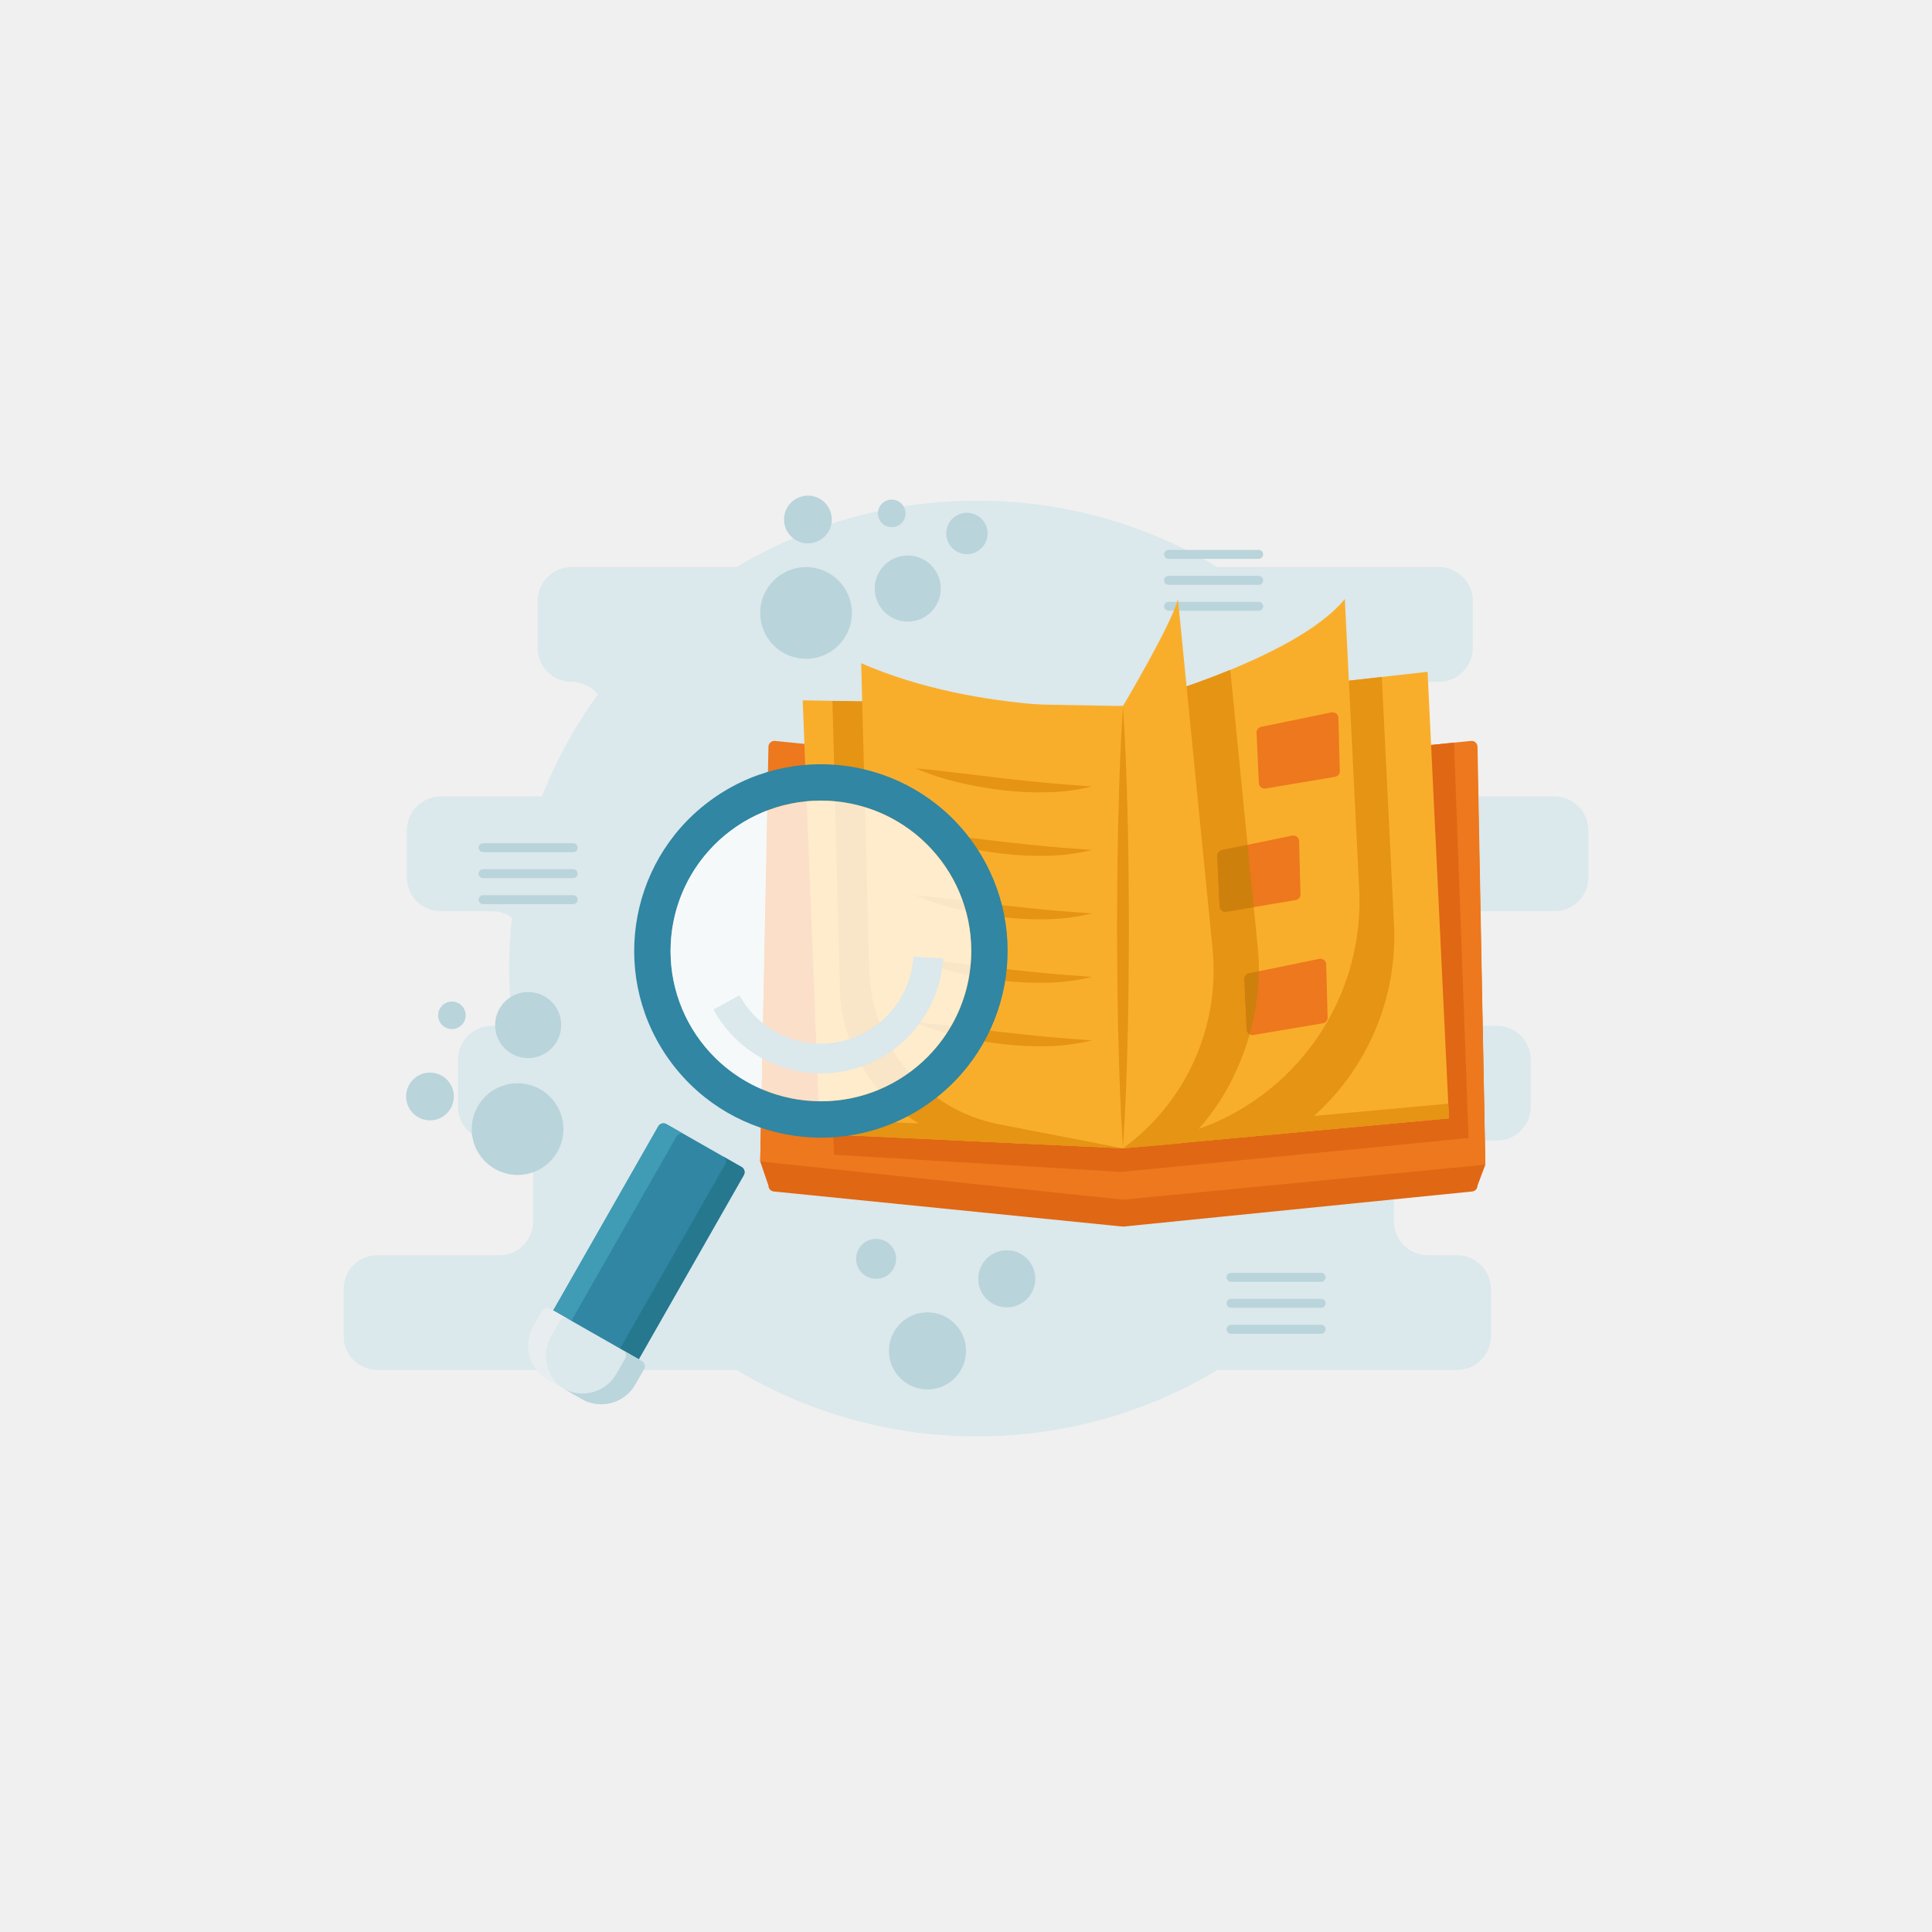
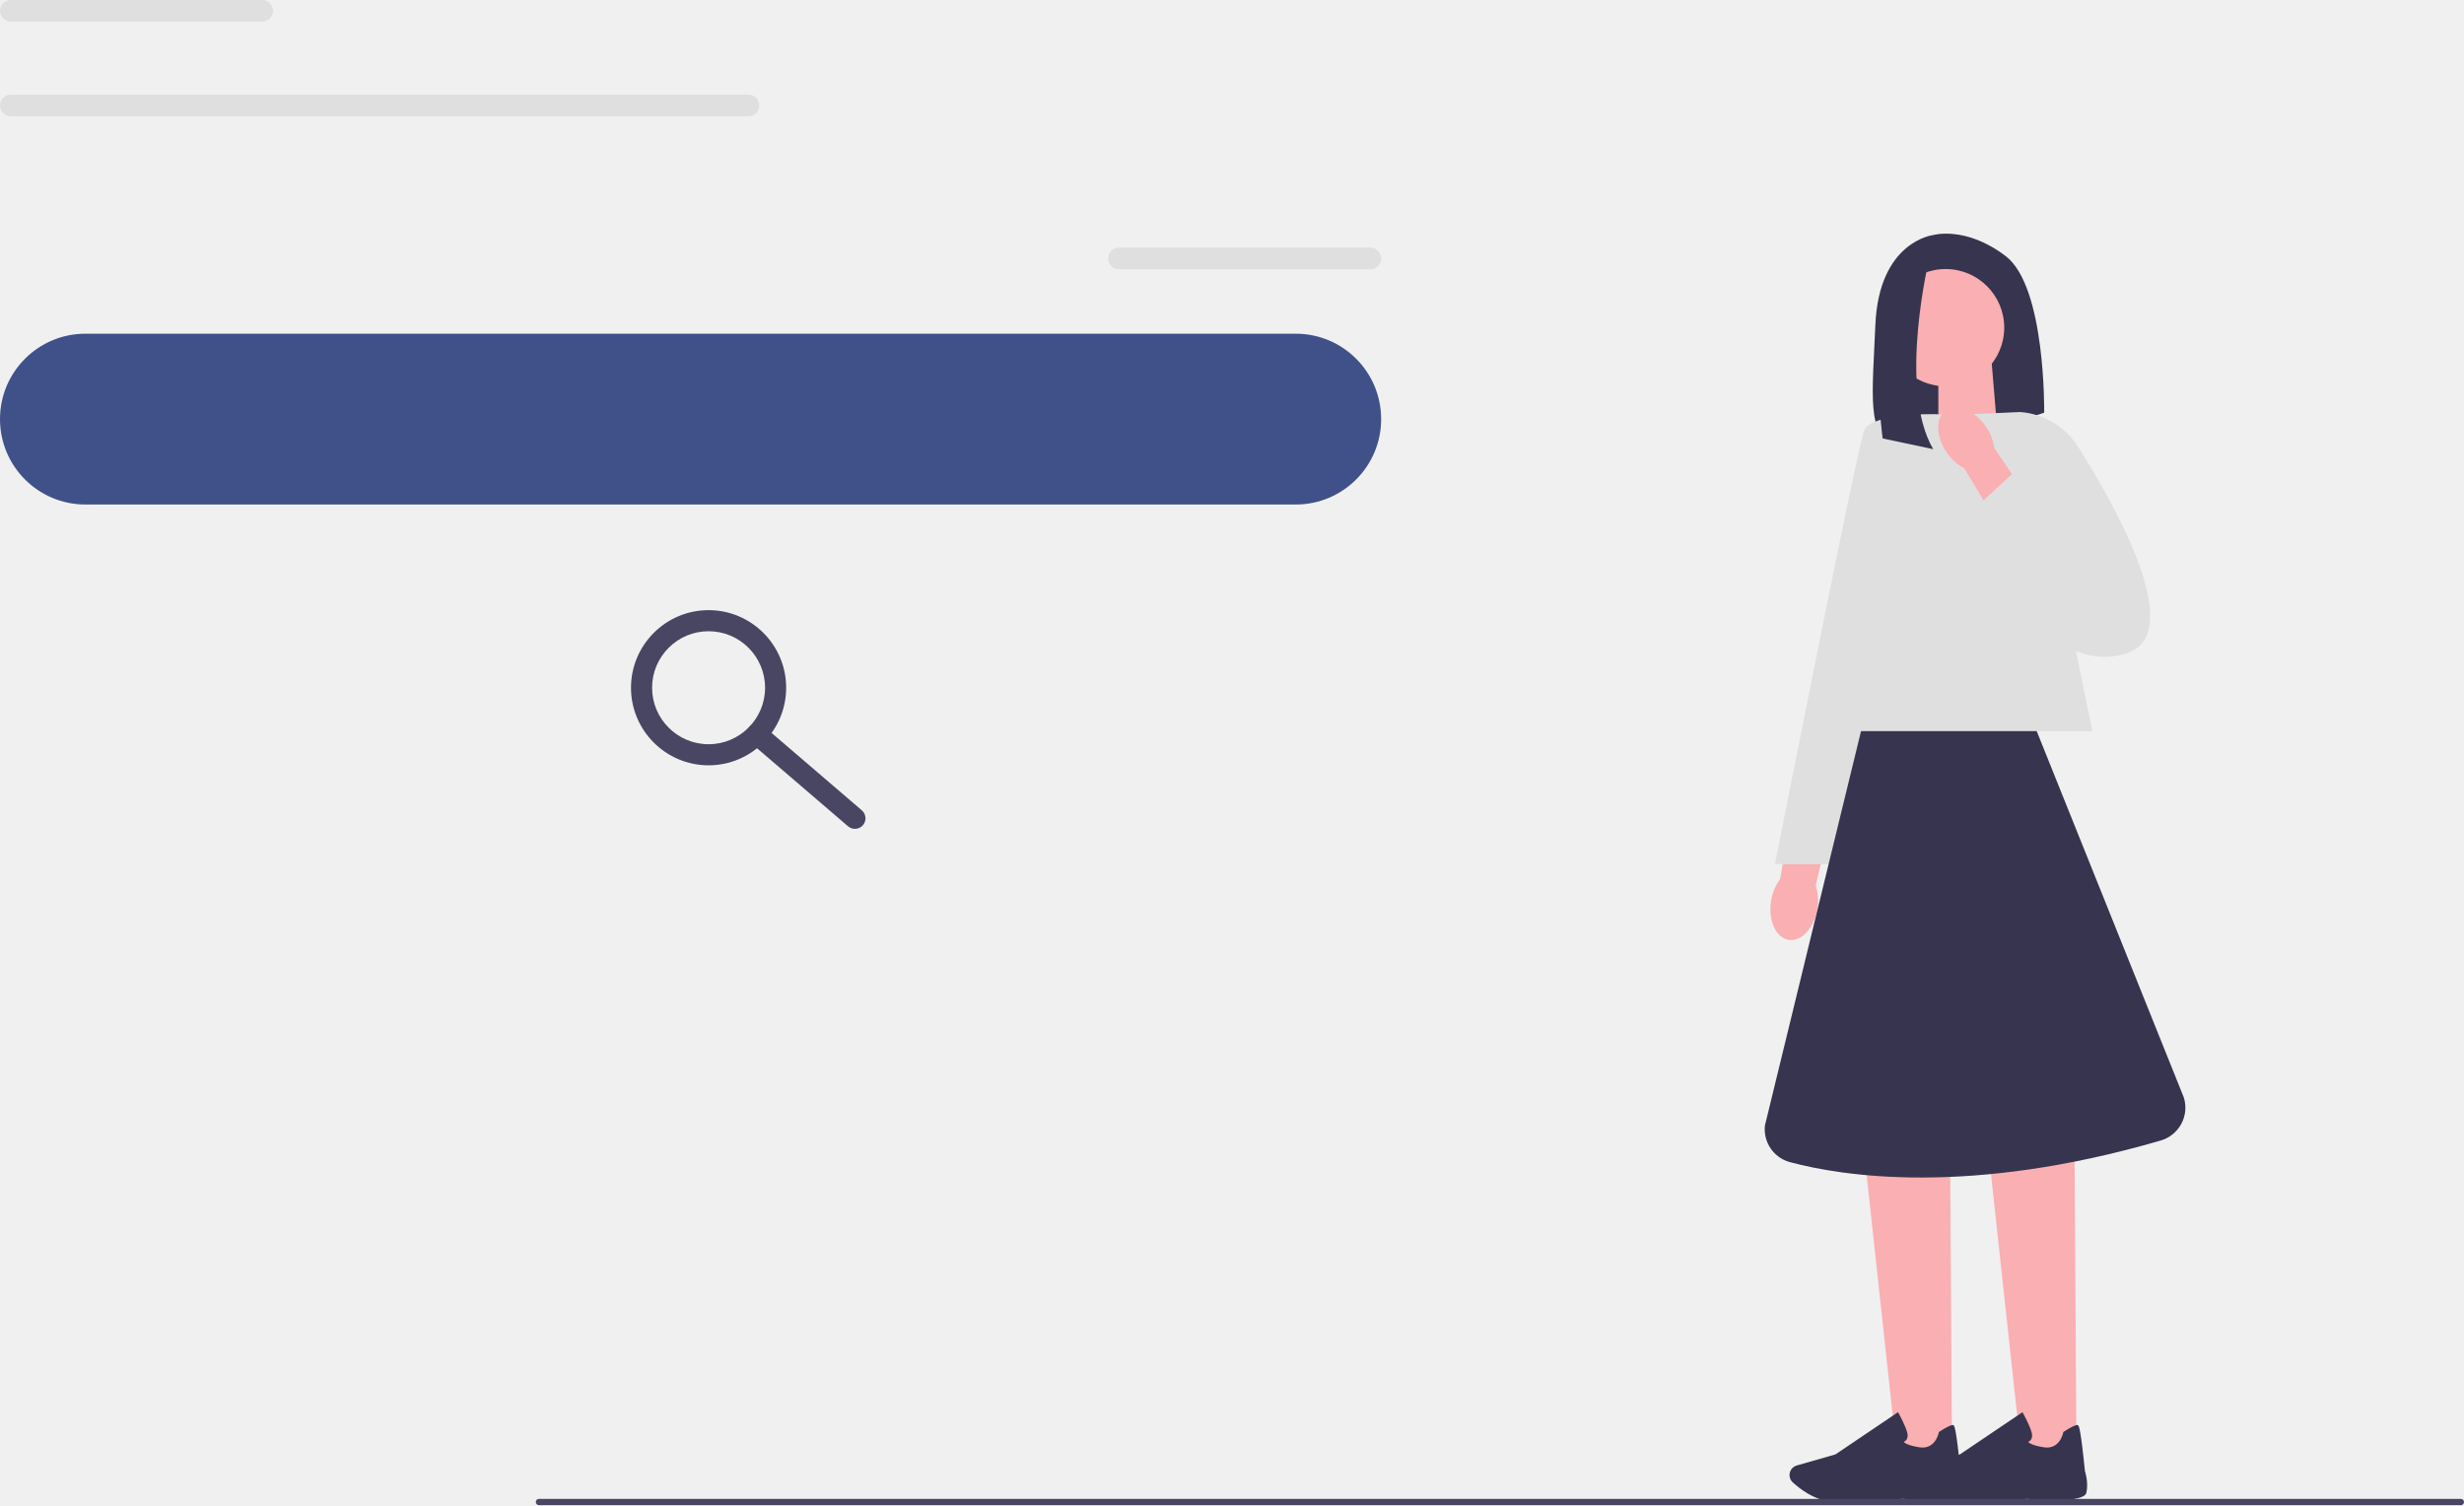
- <svg xmlns="http://www.w3.org/2000/svg" data-name="Layer 1" viewBox="0 0 650 512" width="550" height="550">
-   <circle cx="328.735" cy="256.85" r="157.404" fill="#dbe8ec" class="colordbe8ec svgShape" />
-   <path fill="#dbe8ec" d="M534.388,226.177V210.349a11.38,11.38,0,0,0-11.38-11.38H482.841a11.38,11.38,0,0,1-11.38-11.38V171.762a11.38,11.38,0,0,1,11.38-11.38h1.268a11.38,11.38,0,0,0,11.38-11.38V133.176a11.38,11.38,0,0,0-11.38-11.38H192.275a11.38,11.38,0,0,0-11.38,11.38v15.827a11.38,11.38,0,0,0,11.38,11.38h0a11.38,11.38,0,0,1,11.38,11.38v15.827a11.38,11.38,0,0,1-11.38,11.38H148.269A11.38,11.38,0,0,0,136.889,210.349v15.827a11.38,11.38,0,0,0,11.38,11.38h17.268a11.38,11.38,0,0,1,11.38,11.38V264.763a11.38,11.38,0,0,1-11.38,11.38h-.042A11.38,11.38,0,0,0,154.115,287.523v15.827a11.38,11.38,0,0,0,11.38,11.38h2.498a11.38,11.38,0,0,1,11.38,11.38V341.937a11.38,11.38,0,0,1-11.38,11.38H126.992a11.38,11.38,0,0,0-11.38,11.38v15.827a11.38,11.38,0,0,0,11.38,11.38H490.219a11.38,11.38,0,0,0,11.38-11.38V364.697a11.38,11.38,0,0,0-11.38-11.38H480.352A11.38,11.38,0,0,1,468.972,341.937V326.11A11.38,11.38,0,0,1,480.352,314.73h23.265a11.38,11.38,0,0,0,11.38-11.38V287.523A11.38,11.38,0,0,0,503.617,276.143h-7.058a11.38,11.38,0,0,1-11.38-11.38V248.936a11.38,11.38,0,0,1,11.38-11.38h26.448A11.38,11.38,0,0,0,534.388,226.177Z" class="colordbe8ec svgShape" />
-   <line x1="393.152" x2="423.473" y1="117.511" y2="117.511" fill="none" stroke="#b9d4db" stroke-linecap="round" stroke-miterlimit="10" stroke-width="3" class="colorStrokeb9d4db svgStroke" />
-   <line x1="393.152" x2="423.473" y1="126.25" y2="126.25" fill="none" stroke="#b9d4db" stroke-linecap="round" stroke-miterlimit="10" stroke-width="3" class="colorStrokeb9d4db svgStroke" />
-   <line x1="393.152" x2="423.473" y1="134.989" y2="134.989" fill="none" stroke="#b9d4db" stroke-linecap="round" stroke-miterlimit="10" stroke-width="3" class="colorStrokeb9d4db svgStroke" />
-   <line x1="414.157" x2="444.478" y1="360.745" y2="360.745" fill="none" stroke="#b9d4db" stroke-linecap="round" stroke-miterlimit="10" stroke-width="3" class="colorStrokeb9d4db svgStroke" />
-   <line x1="414.157" x2="444.478" y1="369.484" y2="369.484" fill="none" stroke="#b9d4db" stroke-linecap="round" stroke-miterlimit="10" stroke-width="3" class="colorStrokeb9d4db svgStroke" />
-   <line x1="414.157" x2="444.478" y1="378.223" y2="378.223" fill="none" stroke="#b9d4db" stroke-linecap="round" stroke-miterlimit="10" stroke-width="3" class="colorStrokeb9d4db svgStroke" />
-   <line x1="162.528" x2="192.849" y1="216.199" y2="216.199" fill="none" stroke="#b9d4db" stroke-linecap="round" stroke-miterlimit="10" stroke-width="3" class="colorStrokeb9d4db svgStroke" />
-   <line x1="162.528" x2="192.849" y1="224.938" y2="224.938" fill="none" stroke="#b9d4db" stroke-linecap="round" stroke-miterlimit="10" stroke-width="3" class="colorStrokeb9d4db svgStroke" />
-   <line x1="162.528" x2="192.849" y1="233.677" y2="233.677" fill="none" stroke="#b9d4db" stroke-linecap="round" stroke-miterlimit="10" stroke-width="3" class="colorStrokeb9d4db svgStroke" />
-   <path fill="#e06714" d="M495.296,331.86,377.815,343.679l-117.48-11.819a2,2,0,0,1-1.8-1.99l-2.768-8.097,2.768-132.654,119.28,12,119.28-12L499.727,322.853l-2.632,7.017A2,2,0,0,1,495.296,331.86Z" class="colore06714 svgShape" />
-   <path fill="#ee781d" d="M499.727,322.853,377.815,334.618,255.767,321.773l2.768-139.504a2,2,0,0,1,2.2-1.99L377.815,192.058l117.08-11.779a2,2,0,0,1,2.2,1.99Z" class="coloree781d svgShape" />
-   <polygon fill="#e06714" points="376.855 325.258 494.087 313.853 489.198 180.852 385.606 191.274 376.855 325.258" class="colore06714 svgShape" />
-   <polygon fill="#e06714" points="376.855 176.458 479.335 164.938 484.082 314.826 376.855 325.258 376.855 176.458" class="colore06714 svgShape" />
-   <polygon fill="#e06714" points="382.615 175.498 274.855 173.578 280.615 319.498 376.855 325.258 382.615 175.498" class="colore06714 svgShape" />
-   <polygon fill="#f9ae2b" points="377.815 168.538 480.295 157.018 487.495 307.258 377.815 317.338 377.815 168.538" class="colorf9ae2b svgShape" />
-   <polygon fill="#e59413" points="377.815 312.364 377.815 317.338 487.495 307.258 487.258 302.306 377.815 312.364" class="colore59413 svgShape" />
-   <polygon fill="#f9ae2b" points="377.815 168.538 270.055 166.618 275.815 312.538 377.815 317.338 377.815 168.538" class="colorf9ae2b svgShape" />
-   <polygon fill="#e59413" points="275.815 312.538 377.815 317.338 377.815 312.214 275.815 307.413 275.815 312.538" class="colore59413 svgShape" />
-   <path fill="#e59413" d="M282.601 263.853a54.056 54.056 0 0040.481 50.909l44.893 2.113V174.778s-33.921 2.408-69.093-7.646l-18.82-.335zM435.057 312.077a81.213 81.213 0 0033.944-70.118l-4.112-83.209-24.854 2.794c-22.72 11.503-50.502 18.712-50.502 18.712V316.261z" class="colore59413 svgShape" />
-   <path fill="#f9ae2b" d="M377.815,168.538s57.36-14.88,74.64-36l4.828,97.703a81.218,81.218,0,0,1-62.338,83.025L377.815,317.338Z" class="colorf9ae2b svgShape" />
-   <path fill="#e59413" d="M393.064,168.538l-15.248,148.8s19.417-1.467,20.94-1.924c17.05-15.641,26.758-41.92,24.444-65.265l-9.293-93.779c-6.17,2.532-12.219,4.724-17.55,6.522C394.4,166.291,393.064,168.538,393.064,168.538Z" class="colore59413 svgShape" />
-   <path fill="#f9ae2b" d="M377.815 168.538s16.56-27.84 18.48-36l11.655 117.61a74.05 74.05 0 01-30.135 67.19l0 0zM377.815 168.538s-47.28 3.36-88.08-14.4l2.705 103.475a54.063 54.063 0 0043.762 51.663l41.613 8.062z" class="colorf9ae2b svgShape" />
-   <path fill="#e59413" d="M377.815 168.538c.828 12.4 1.261 24.8 1.555 37.2.184 6.2.225 12.4.334 18.6l.11 18.6-.105 18.6c-.112 6.2-.147 12.4-.333 18.6-.293 12.4-.728 24.8-1.561 37.2-.833-12.4-1.268-24.8-1.561-37.2-.186-6.2-.222-12.4-.333-18.6l-.105-18.6.11-18.6c.108-6.2.149-12.4.334-18.6C376.555 193.338 376.988 180.938 377.815 168.538zM307.967 189.493c5.043.427 9.989 1.034 14.933 1.615l14.773 1.769c4.917.579 9.832 1.062 14.764 1.545 4.938.47 9.874.761 14.929 1.192a70.353 70.353 0 01-15.027 1.952 109.639 109.639 0 01-15.125-.716 125.973 125.973 0 01-14.876-2.658A88.708 88.708 0 01307.967 189.493zM307.967 210.848c5.043.427 9.989 1.034 14.933 1.615l14.773 1.769c4.917.579 9.832 1.062 14.764 1.545 4.938.47 9.874.761 14.929 1.192a70.351 70.351 0 01-15.027 1.952 109.64 109.64 0 01-15.125-.716 125.973 125.973 0 01-14.876-2.658A88.707 88.707 0 01307.967 210.848zM307.967 232.204c5.043.427 9.989 1.034 14.933 1.615l14.773 1.769c4.917.579 9.832 1.062 14.764 1.545 4.938.47 9.874.761 14.929 1.192a70.351 70.351 0 01-15.027 1.952A109.639 109.639 0 01337.215 239.56a125.978 125.978 0 01-14.876-2.658A88.71 88.71 0 01307.967 232.204zM307.967 253.559c5.043.427 9.989 1.034 14.933 1.615l14.773 1.769c4.917.579 9.832 1.062 14.764 1.545 4.938.47 9.874.761 14.929 1.192a70.353 70.353 0 01-15.027 1.952 109.64 109.64 0 01-15.125-.716 125.982 125.982 0 01-14.876-2.658A88.708 88.708 0 01307.967 253.559zM307.967 274.915c5.043.427 9.989 1.034 14.933 1.615l14.773 1.769c4.917.579 9.832 1.062 14.764 1.545 4.938.47 9.874.761 14.929 1.192a70.351 70.351 0 01-15.027 1.952 109.64 109.64 0 01-15.125-.716 125.969 125.969 0 01-14.876-2.658A88.71 88.71 0 01307.967 274.915z" class="colore59413 svgShape" />
-   <path fill="#ee781d" d="M449.178 192.351l-23.297 3.929a2 2 0 01-2.344-1.582l-.773-16.828a2 2 0 011.582-2.344l23.596-4.849a2 2 0 012.344 1.582l.474 17.749A2 2 0 01449.178 192.351zM435.953 233.811l-23.297 3.929a2 2 0 01-2.344-1.582l-.773-16.828a2 2 0 011.582-2.344l23.596-4.849a2 2 0 012.344 1.582l.474 17.749A2 2 0 01435.953 233.811z" class="coloree781d svgShape" />
-   <path fill="#ce800d" d="M411.121,216.985a2,2,0,0,0-1.582,2.344l.773,16.828a2,2,0,0,0,2.344,1.582l9.16-1.545L419.737,215.215Z" class="colorce800d svgShape" />
-   <path fill="#ee781d" d="M445.071,275.272l-23.297,3.929A2,2,0,0,1,419.43,277.618l-.773-16.828a2,2,0,0,1,1.582-2.344l23.596-4.849a2,2,0,0,1,2.344,1.582l.474,17.749A2,2,0,0,1,445.071,275.272Z" class="coloree781d svgShape" />
-   <path fill="#ce800d" d="M420.24,258.446a2,2,0,0,0-1.582,2.344l.773,16.828a1.986,1.986,0,0,0,.995,1.359,81.18,81.18,0,0,0,3.1-21.207Z" class="colorce800d svgShape" />
-   <circle cx="312.04" cy="385.483" r="12.96" fill="#b9d4db" class="colorb9d4db svgShape" />
-   <circle cx="294.76" cy="354.523" r="6.72" fill="#b9d4db" class="colorb9d4db svgShape" />
-   <circle cx="338.718" cy="361.243" r="9.6" fill="#b9d4db" class="colorb9d4db svgShape" />
-   <circle cx="174.129" cy="310.876" r="15.42" fill="#b9d4db" class="colorb9d4db svgShape" />
-   <circle cx="144.663" cy="299.893" r="8.032" fill="#b9d4db" class="colorb9d4db svgShape" />
-   <circle cx="152.041" cy="272.59" r="4.633" fill="#b9d4db" class="colorb9d4db svgShape" />
-   <circle cx="177.688" cy="275.868" r="11.107" fill="#b9d4db" class="colorb9d4db svgShape" />
-   <circle cx="271.185" cy="137.219" r="15.42" fill="#b9d4db" class="colorb9d4db svgShape" />
-   <circle cx="271.811" cy="105.78" r="8.032" fill="#b9d4db" class="colorb9d4db svgShape" />
-   <circle cx="325.309" cy="110.473" r="6.952" fill="#b9d4db" class="colorb9d4db svgShape" />
-   <circle cx="300.018" cy="103.718" r="4.633" fill="#b9d4db" class="colorb9d4db svgShape" />
-   <circle cx="305.402" cy="129.007" r="11.107" fill="#b9d4db" class="colorb9d4db svgShape" />
-   <rect width="18.18" height="18.18" x="232.239" y="299.464" fill="#dbe8ec" transform="rotate(29.699 241.329 308.554)" class="colordbe8ec svgShape">
-                                                 </rect>
-   <path fill="#3086a3" d="M314.011,301.093A62.818,62.818,0,1,0,226.027,288.751,62.814,62.814,0,0,0,314.011,301.093Zm-78.204-19.706a50.581,50.581,0,1,1,70.832,9.931A50.587,50.587,0,0,1,235.806,281.387Z" class="color3086a3 svgShape" />
-   <circle cx="276.189" cy="250.935" r="50.58" fill="#ffffff" opacity=".76" class="colorfff svgShape" />
-   <path fill="none" stroke="#dbe8ec" stroke-miterlimit="10" stroke-width="10" d="M312.301,253.155a36.18,36.18,0,0,1-67.878,15.098" class="colorStrokedbe8ec svgStroke" />
-   <rect width="33.12" height="78.675" x="200.798" y="311.244" fill="#3086a3" rx="2" transform="rotate(29.699 217.358 350.582)" class="color3086a3 svgShape" />
-   <path fill="#25788e" d="M213.244,391.219l36.997-64.866a2,2,0,0,0-.746-2.728l-6.291-3.588a2,2,0,0,1,.746,2.728L206.952,387.631a2,2,0,0,1-2.728.746l6.291,3.588A2,2,0,0,0,213.244,391.219Z" class="color25788e svgShape" />
-   <path fill="#409cb5" d="M190.558,378.28,227.555,313.414a2,2,0,0,1,2.728-.746l6.988,3.985-13.071-7.455a2,2,0,0,0-2.728.746l-36.997,64.866a2,2,0,0,0,.746,2.728l6.083,3.47A2,2,0,0,1,190.558,378.28Z" class="color409cb5 svgShape" />
-   <polygon fill="#409cb5" points="198.292 384.993 210.515 391.965 210.516 391.965 198.292 384.993" class="color409cb5 svgShape" />
-   <path fill="#dbe8ec" d="M177.53,378.727H213.034a2,2,0,0,1,2,2V386.669a13.175,13.175,0,0,1-13.175,13.175h-13.154A13.175,13.175,0,0,1,175.53,386.669v-5.942a2,2,0,0,1,2-2Z" transform="rotate(29.699 195.282 389.286)" class="colordbe8ec svgShape">
-                                                 </path>
-   <path fill="#e8eeef" d="M185.402,380.683l2.944-5.161a2,2,0,0,1,2.728-.746l25.176,14.36a2.019,2.019,0,0,0-.317-.226l-30.84-17.59a2,2,0,0,0-2.728.746l-2.944,5.161A13.175,13.175,0,0,0,184.338,395.198l5.329,3.039A13.164,13.164,0,0,1,185.402,380.683Z" class="colore8eeef svgShape" />
-   <path fill="#bad5db" d="M213.736,396.799l2.944-5.161a2,2,0,0,0-.746-2.728l-6.318-3.604a2,2,0,0,1,.741,2.725l-2.944,5.161a13.175,13.175,0,0,1-17.972,4.917l-5.113-2.917.011.007,11.426,6.517A13.175,13.175,0,0,0,213.736,396.799Z" class="colorbad5db svgShape" />
+ <svg xmlns="http://www.w3.org/2000/svg" width="934.977" height="571.136" viewBox="0 0 934.977 571.136">
+   <path d="m733.518,89.206s-20.581,2.324-21.909,34.191c-1.107,26.556-3.366,41.355,7.438,46.895,3.862,1.98,8.404,2.154,12.526.799l44.102-14.499s.664-47.801-14.606-59.419-27.552-7.967-27.552-7.967l0.0 0Z" fill="#36344e" />
+   <polygon points="757.828 162.459 735.51 169.797 735.51 137.671 755.758 137.671 757.828 162.459" fill="#faafb2" />
+   <path id="uuid-4eda5a58-6320-4b96-8c61-04382cd36dce-69" d="m689.602,344.84c-1.21,7.361-6.119,12.639-10.965,11.788-4.846-.85-7.792-7.505-6.581-14.869.442-2.949,1.608-5.736,3.4-8.129l5.533-31.116,15.054,3.15-7.052,30.341c.927,2.871,1.137,5.901.611,8.836,0,0,0,0,0,0h-0Z" fill="#faafb2" />
+   <polygon points="740.702 551.766 719.796 551.766 707.673 440.069 739.985 440.069 740.702 551.766" fill="#faafb2" />
+   <path d="m699.438,569.72c-2.199,0-4.155-.055-5.629-.19-5.555-.51-10.852-4.607-13.515-7.005-1.194-1.075-1.579-2.792-.956-4.273h0c.446-1.063,1.338-1.854,2.447-2.171l14.672-4.192,23.758-16.029.265.475c.099.178,2.432,4.38,3.213,7.221.297,1.081.219,1.981-.232,2.676-.313.482-.747.763-1.101.922.431.452,1.778,1.362,5.928,2.025,6.066.961,7.334-5.316,7.385-5.583l.04-.211.18-.116c2.885-1.858,4.657-2.704,5.272-2.522.383.115,1.023.305,2.742,17.411.174.535,1.381,4.473.56,8.236-.894,4.097-18.78,2.687-22.358,2.363-.102.013-13.495.964-22.672.964Z" fill="#36344e" />
+   <polygon points="787.929 551.766 767.023 551.766 754.9 440.069 787.212 440.069 787.929 551.766" fill="#faafb2" />
+   <path d="m746.665,569.72c-2.199,0-4.155-.055-5.629-.19-5.555-.51-10.852-4.607-13.515-7.005-1.194-1.075-1.579-2.792-.957-4.273v-0c.447-1.062,1.338-1.854,2.447-2.171l14.672-4.192,23.758-16.029.265.475c.099.178,2.432,4.38,3.213,7.221.297,1.081.219,1.981-.232,2.676-.313.482-.747.763-1.101.922.431.452,1.778,1.362,5.928,2.025,6.066.961,7.334-5.316,7.385-5.583l.04-.211.18-.116c2.885-1.858,4.662-2.7,5.272-2.522.383.115,1.023.305,2.742,17.411.174.535,1.381,4.473.56,8.236-.893,4.096-18.781,2.687-22.358,2.363-.102.013-13.495.964-22.672.964Z" fill="#36344e" />
+   <polygon points="793.942 277.421 692.365 277.421 728.88 157.256 769.378 157.256 793.942 277.421" fill="#dfdfe0" />
+   <path d="m735.27,157.274s-25.228-.664-27.884,5.975-33.859,164.647-33.859,164.647h20.581l41.162-170.622Z" fill="#dfdfe0" />
+   <circle cx="738.273" cy="124.324" r="22.241" fill="#faafb2" />
+   <path d="m732.19,97.505s-12.24,49.697,1.37,72.933l-19.17-4.071s-7.428-54.394,7.51-64.284l10.29-4.578Z" fill="#36344e" />
+   <path d="m772.833,277.421h-66.657l-36.474,149.686c-.67,6.323,3.339,12.221,9.481,13.866,20.013,5.359,68.025,12.95,140.701-8.196,6.994-2.035,10.963-9.412,8.768-16.357l-55.818-138.998h-0Z" fill="#36344e" />
+   <g>
+     <path d="m745.882,157.256l20.734-.913c8.978.678,17.097,5.565,21.911,13.174,14.647,23.155,42.064,71.971,17.586,78.659-32.256,8.812-47.886-40.237-47.886-40.237l-12.345-50.682v0Z" fill="#dfdfe0" />
+     <path id="uuid-c6b4a34a-6b5e-4c42-b21b-879ce560fe33-70" d="m738.765,171.798c-4.26-6.123-4.414-13.33-.346-16.096,4.069-2.766,10.819-.044,15.079,6.083,1.737,2.423,2.842,5.235,3.224,8.201l17.707,26.178-12.994,8.228-16.076-26.68c-2.665-1.414-4.926-3.441-6.594-5.913,0,0,0-0,0,0l0-0Z" fill="#faafb2" />
+     <polygon points="749.248 192.974 763.879 179.506 792.81 206.442 765.905 224.835 749.248 192.974" fill="#dfdfe0" />
+   </g>
+   <rect y="126.627" width="524.085" height="64.816" rx="32.408" ry="32.408" fill="#405189" />
+   <g>
+     <path d="m268.875,290.402c-16.233,0-29.439-13.207-29.439-29.439s13.207-29.439,29.439-29.439,29.439,13.207,29.439,29.439-13.207,29.439-29.439,29.439Zm0-50.879c-11.822,0-21.439,9.618-21.439,21.439s9.618,21.439,21.439,21.439,21.439-9.618,21.439-21.439-9.618-21.439-21.439-21.439Z" fill="#484662" />
+     <path d="m324.408,314.512c-.921,0-1.847-.316-2.602-.963l-37.213-31.91c-1.677-1.438-1.871-3.963-.433-5.641,1.438-1.676,3.963-1.871,5.64-.433l37.213,31.91c1.677,1.438,1.871,3.963.433,5.641-.791.922-1.912,1.396-3.039,1.396Z" fill="#484662" />
+   </g>
+   <path d="m203.307,569.946c0,.66.53,1.19,1.19,1.19h729.29c.66,0,1.19-.53,1.19-1.19,0-.66-.53-1.19-1.19-1.19H204.497c-.66,0-1.19.53-1.19,1.19Z" fill="#484565" />
+   <rect x="420.498" y="93.953" width="103.587" height="8.23" rx="4.115" ry="4.115" fill="#dfdfe0" />
+   <rect y="0" width="103.587" height="8.23" rx="4.115" ry="4.115" fill="#dfdfe0" />
+   <rect y="35.914" width="288.108" height="8.23" rx="4.115" ry="4.115" fill="#dfdfe0" />
</svg>
